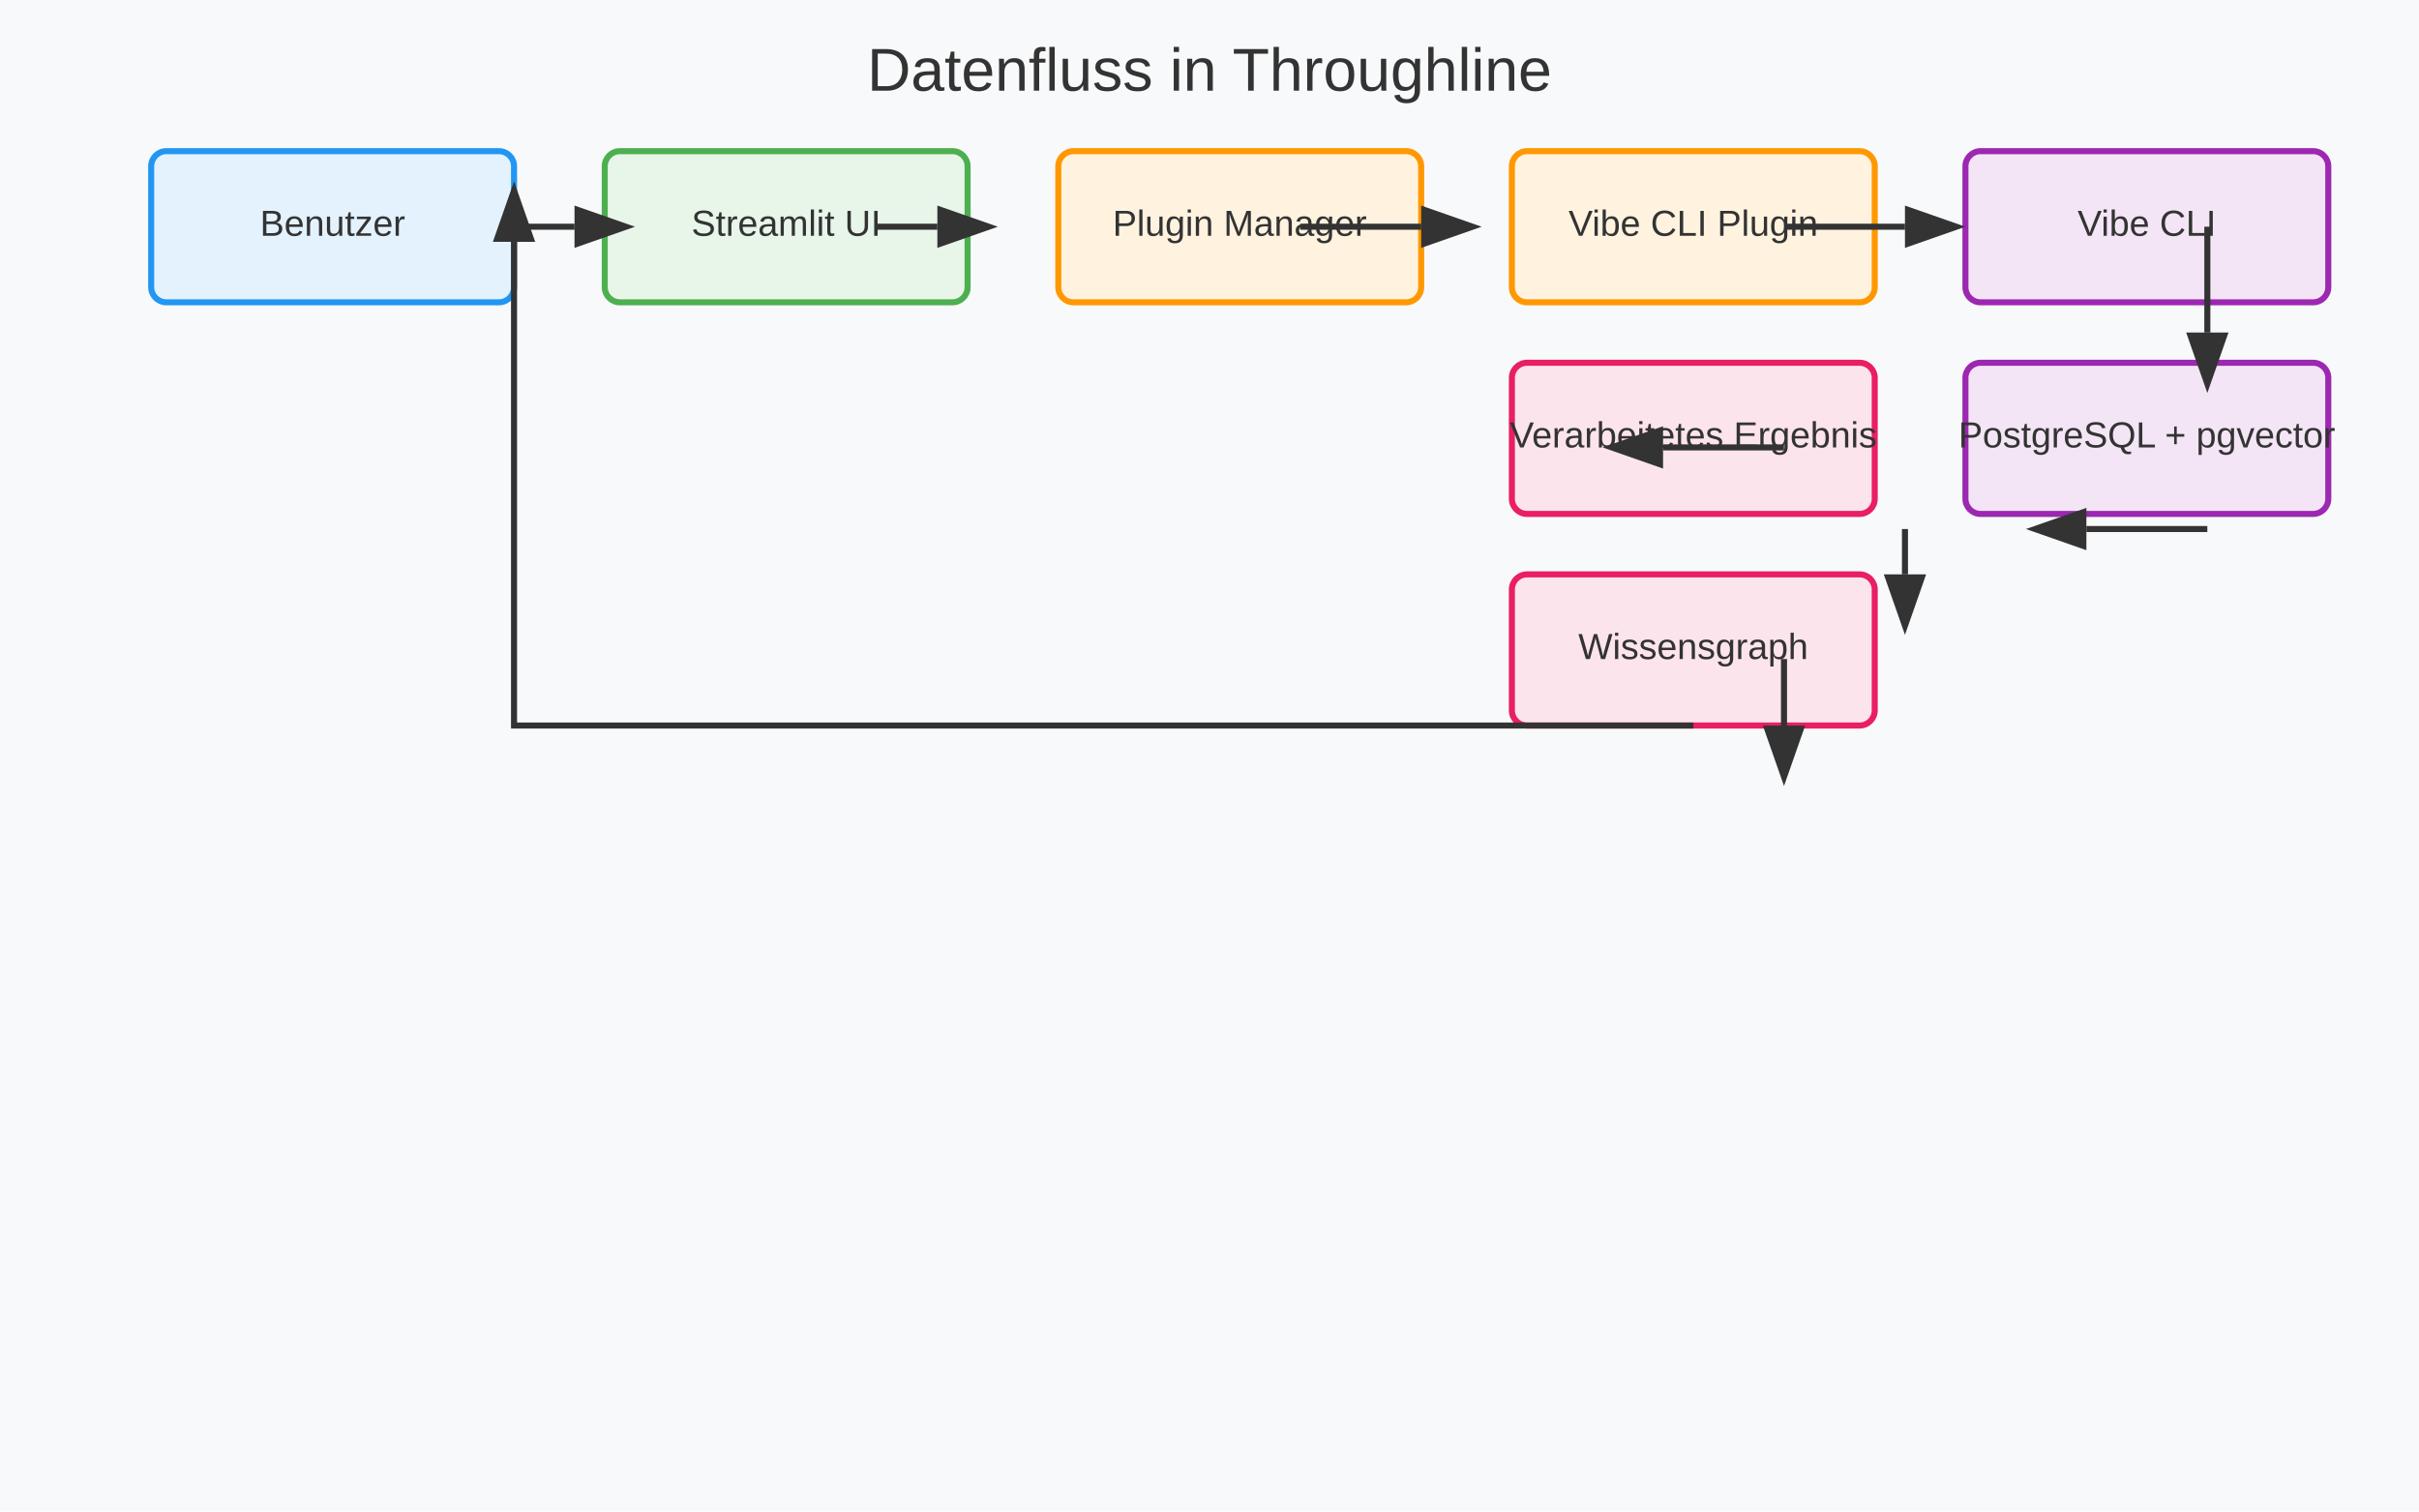
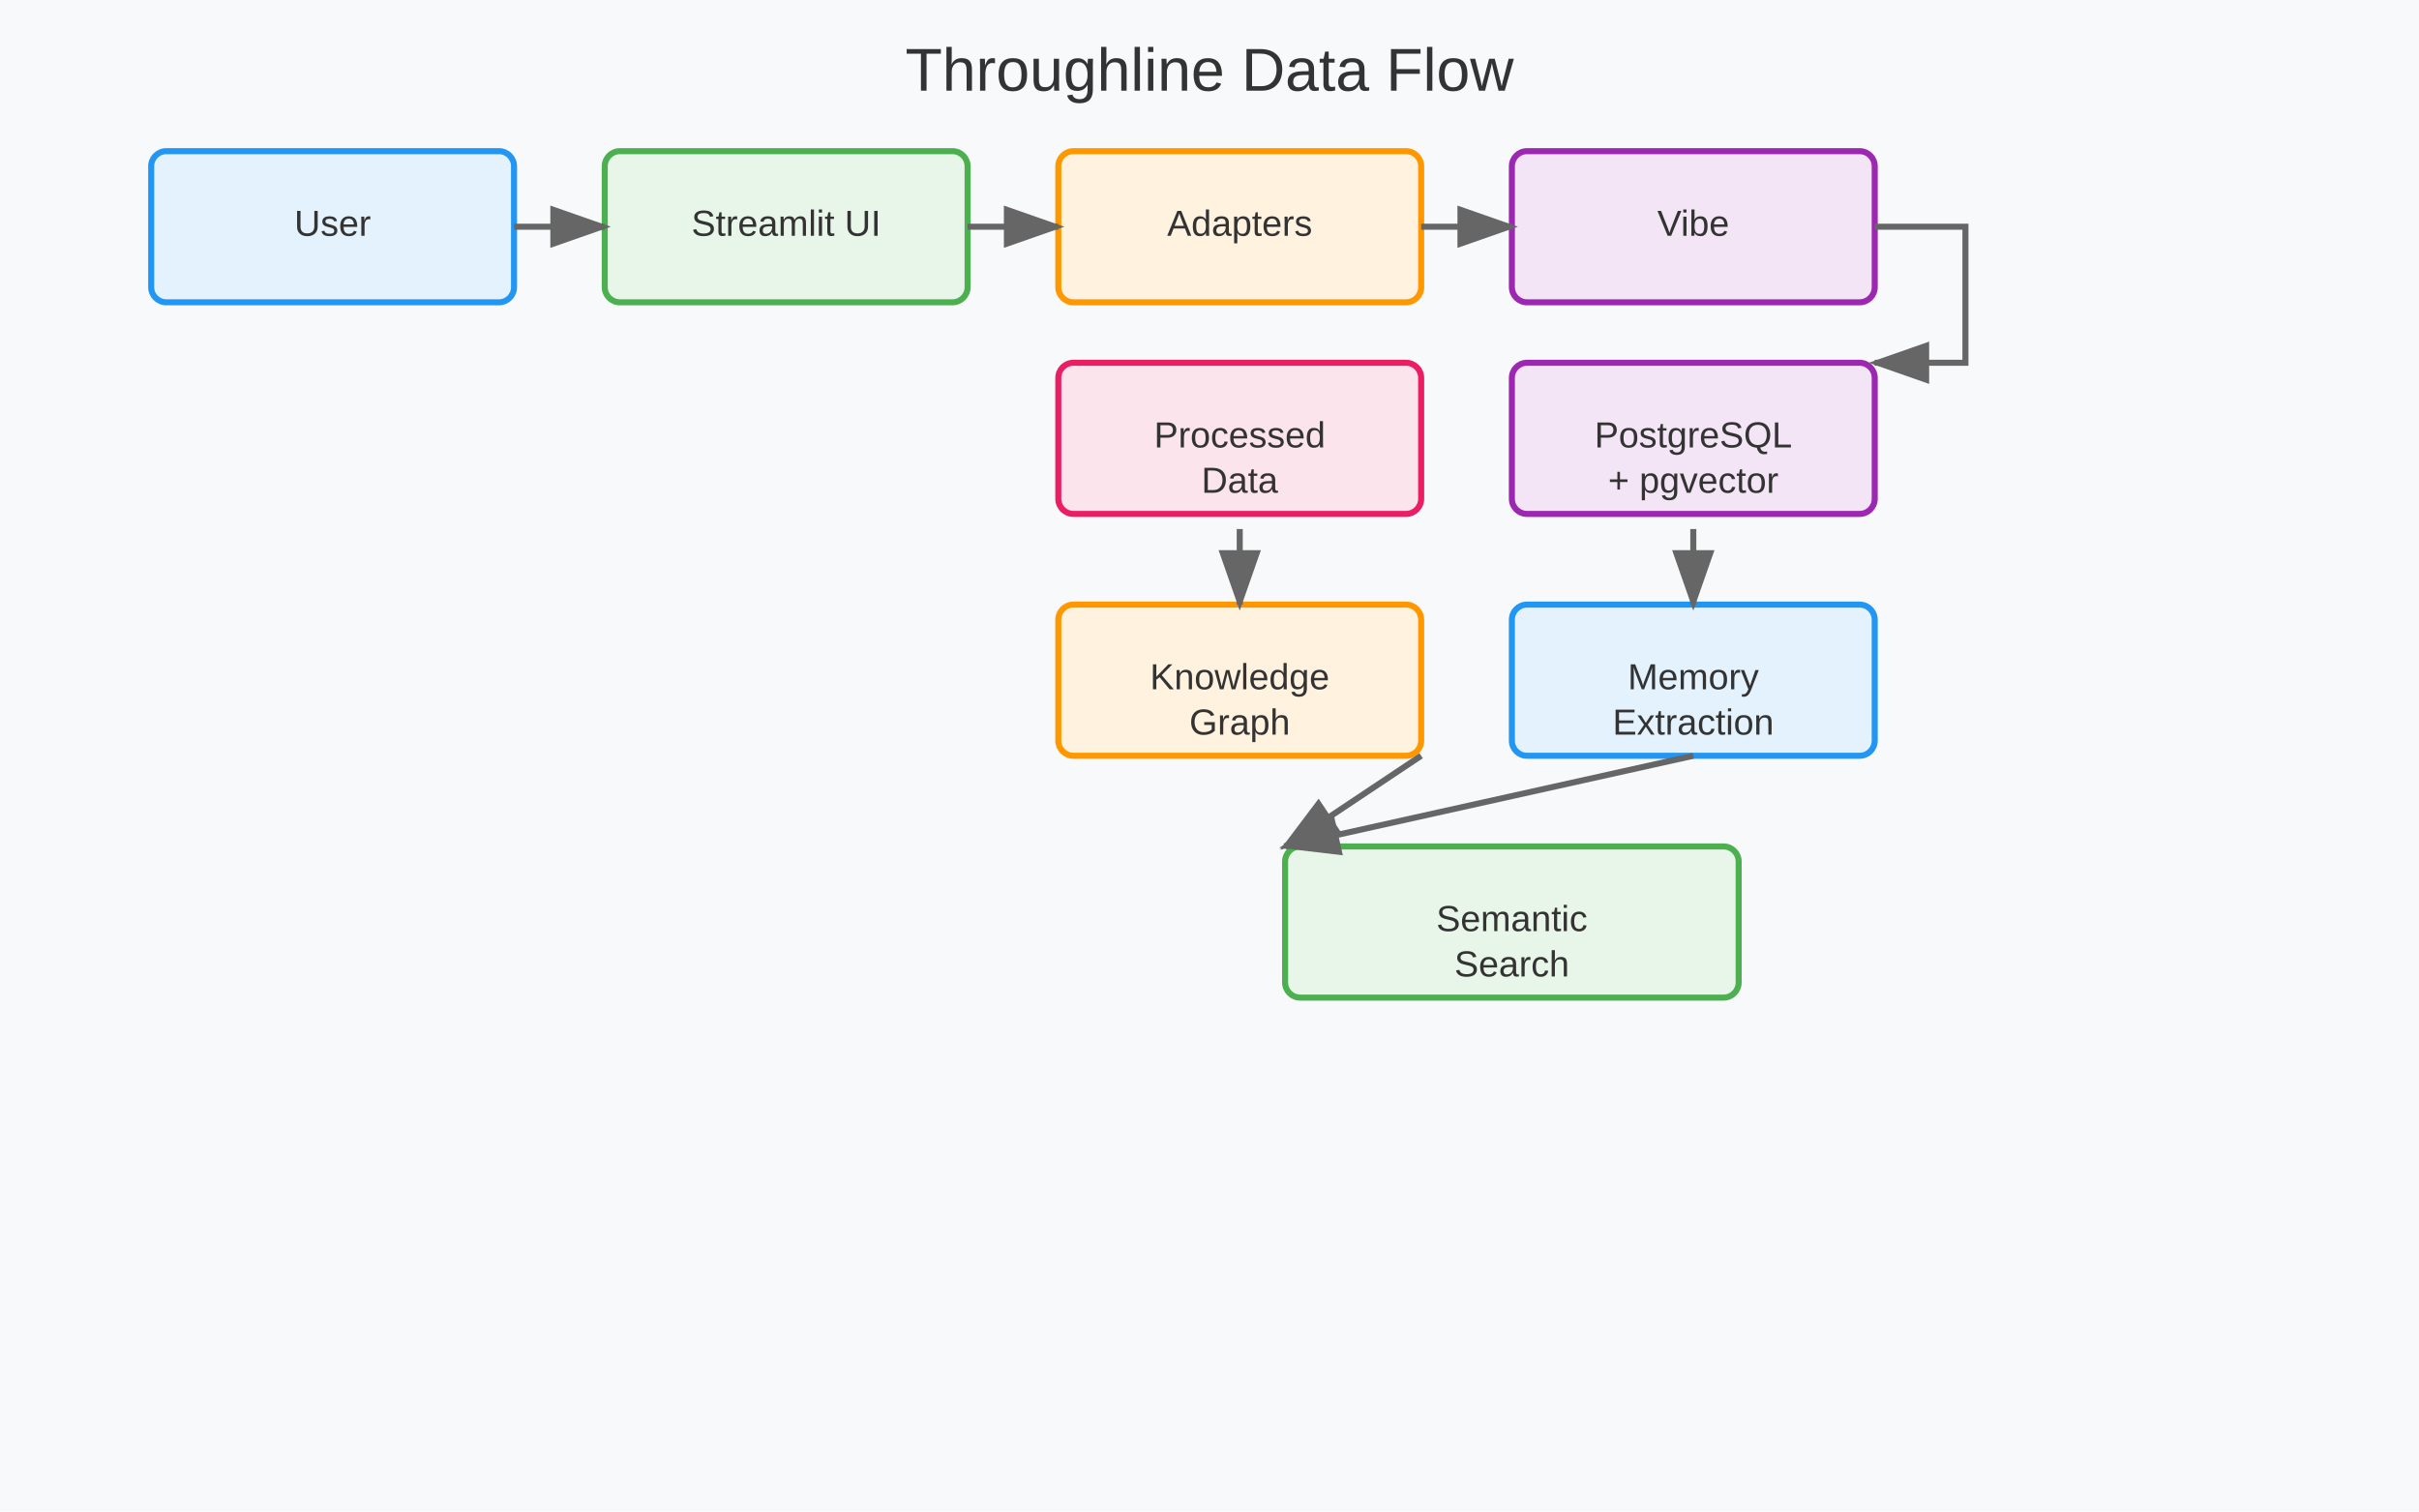
<svg xmlns="http://www.w3.org/2000/svg" width="800" height="500" viewBox="0 0 800 500">
  <rect width="100%" height="100%" fill="#f8f9fa" />
-   <text x="400" y="30" font-family="Arial" font-size="20" text-anchor="middle" fill="#333">Datenfluss in Throughline</text>
+   <text x="400" y="30" font-family="Arial" font-size="20" text-anchor="middle" fill="#333">Throughline Data Flow</text>
  <rect x="50" y="50" width="120" height="50" rx="5" ry="5" fill="#e3f2fd" stroke="#2196f3" stroke-width="2" />
-   <text x="110" y="78" font-family="Arial" font-size="12" text-anchor="middle" fill="#333">Benutzer</text>
+   <text x="110" y="78" font-family="Arial" font-size="12" text-anchor="middle" fill="#333">User</text>
  <rect x="200" y="50" width="120" height="50" rx="5" ry="5" fill="#e8f5e9" stroke="#4caf50" stroke-width="2" />
  <text x="260" y="78" font-family="Arial" font-size="12" text-anchor="middle" fill="#333">Streamlit UI</text>
  <rect x="350" y="50" width="120" height="50" rx="5" ry="5" fill="#fff3e0" stroke="#ff9800" stroke-width="2" />
-   <text x="410" y="78" font-family="Arial" font-size="12" text-anchor="middle" fill="#333">Plugin Manager</text>
-   <rect x="500" y="50" width="120" height="50" rx="5" ry="5" fill="#fff3e0" stroke="#ff9800" stroke-width="2" />
-   <text x="560" y="78" font-family="Arial" font-size="12" text-anchor="middle" fill="#333">Vibe CLI Plugin</text>
-   <rect x="650" y="50" width="120" height="50" rx="5" ry="5" fill="#f3e5f5" stroke="#9c27b0" stroke-width="2" />
-   <text x="710" y="78" font-family="Arial" font-size="12" text-anchor="middle" fill="#333">Vibe CLI</text>
-   <rect x="500" y="120" width="120" height="50" rx="5" ry="5" fill="#fce4ec" stroke="#e91e63" stroke-width="2" />
-   <text x="560" y="148" font-family="Arial" font-size="12" text-anchor="middle" fill="#333">Verarbeitetes Ergebnis</text>
-   <rect x="650" y="120" width="120" height="50" rx="5" ry="5" fill="#f3e5f5" stroke="#9c27b0" stroke-width="2" />
-   <text x="710" y="148" font-family="Arial" font-size="12" text-anchor="middle" fill="#333">PostgreSQL + pgvector</text>
-   <rect x="500" y="190" width="120" height="50" rx="5" ry="5" fill="#fce4ec" stroke="#e91e63" stroke-width="2" />
-   <text x="560" y="218" font-family="Arial" font-size="12" text-anchor="middle" fill="#333">Wissensgraph</text>
-   <path d="M170 75 L190 75" stroke="#333" stroke-width="2" fill="none" marker-end="url(#arrowhead)" />
-   <path d="M290 75 L310 75" stroke="#333" stroke-width="2" fill="none" marker-end="url(#arrowhead)" />
-   <path d="M430 75 L470 75" stroke="#333" stroke-width="2" fill="none" marker-end="url(#arrowhead)" />
-   <path d="M590 75 L630 75" stroke="#333" stroke-width="2" fill="none" marker-end="url(#arrowhead)" />
-   <path d="M730 75 L730 110" stroke="#333" stroke-width="2" fill="none" marker-end="url(#arrowhead)" />
-   <path d="M730 175 L690 175" stroke="#333" stroke-width="2" fill="none" marker-end="url(#arrowhead)" />
-   <path d="M590 148 L550 148" stroke="#333" stroke-width="2" fill="none" marker-end="url(#arrowhead)" />
-   <path d="M630 175 L630 190" stroke="#333" stroke-width="2" fill="none" marker-end="url(#arrowhead)" />
-   <path d="M590 218 L590 240" stroke="#333" stroke-width="2" fill="none" marker-end="url(#arrowhead)" />
-   <path d="M560 240 L170 240 L170 80" stroke="#333" stroke-width="2" fill="none" marker-end="url(#arrowhead)" />
+   <text x="410" y="78" font-family="Arial" font-size="12" text-anchor="middle" fill="#333">Adapters</text>
+   <rect x="500" y="50" width="120" height="50" rx="5" ry="5" fill="#f3e5f5" stroke="#9c27b0" stroke-width="2" />
+   <text x="560" y="78" font-family="Arial" font-size="12" text-anchor="middle" fill="#333">Vibe</text>
+   <rect x="350" y="120" width="120" height="50" rx="5" ry="5" fill="#fce4ec" stroke="#e91e63" stroke-width="2" />
+   <text x="410" y="148" font-family="Arial" font-size="12" text-anchor="middle" fill="#333">Processed</text>
+   <text x="410" y="163" font-family="Arial" font-size="12" text-anchor="middle" fill="#333">Data</text>
+   <rect x="500" y="120" width="120" height="50" rx="5" ry="5" fill="#f3e5f5" stroke="#9c27b0" stroke-width="2" />
+   <text x="560" y="148" font-family="Arial" font-size="12" text-anchor="middle" fill="#333">PostgreSQL</text>
+   <text x="560" y="163" font-family="Arial" font-size="12" text-anchor="middle" fill="#333">+ pgvector</text>
+   <rect x="350" y="200" width="120" height="50" rx="5" ry="5" fill="#fff3e0" stroke="#ff9800" stroke-width="2" />
+   <text x="410" y="228" font-family="Arial" font-size="12" text-anchor="middle" fill="#333">Knowledge</text>
+   <text x="410" y="243" font-family="Arial" font-size="12" text-anchor="middle" fill="#333">Graph</text>
+   <rect x="500" y="200" width="120" height="50" rx="5" ry="5" fill="#e3f2fd" stroke="#2196f3" stroke-width="2" />
+   <text x="560" y="228" font-family="Arial" font-size="12" text-anchor="middle" fill="#333">Memory</text>
+   <text x="560" y="243" font-family="Arial" font-size="12" text-anchor="middle" fill="#333">Extraction</text>
+   <rect x="425" y="280" width="150" height="50" rx="5" ry="5" fill="#e8f5e9" stroke="#4caf50" stroke-width="2" />
+   <text x="500" y="308" font-family="Arial" font-size="12" text-anchor="middle" fill="#333">Semantic</text>
+   <text x="500" y="323" font-family="Arial" font-size="12" text-anchor="middle" fill="#333">Search</text>
+   <path d="M170 75 L200 75" stroke="#666" stroke-width="2" fill="none" marker-end="url(#arrowhead)" />
+   <path d="M320 75 L350 75" stroke="#666" stroke-width="2" fill="none" marker-end="url(#arrowhead)" />
+   <path d="M470 75 L500 75" stroke="#666" stroke-width="2" fill="none" marker-end="url(#arrowhead)" />
+   <path d="M620 75 L650 75 L650 120 L620 120" stroke="#666" stroke-width="2" fill="none" marker-end="url(#arrowhead)" />
+   <path d="M410 175 L410 200" stroke="#666" stroke-width="2" fill="none" marker-end="url(#arrowhead)" />
+   <path d="M560 175 L560 200" stroke="#666" stroke-width="2" fill="none" marker-end="url(#arrowhead)" />
+   <path d="M470 250 L425 280" stroke="#666" stroke-width="2" fill="none" marker-end="url(#arrowhead)" />
+   <path d="M560 250 L425 280" stroke="#666" stroke-width="2" fill="none" marker-end="url(#arrowhead)" />
  <defs>
-     <marker id="arrowhead" markerWidth="10" markerHeight="7" refX="0" refY="3.5" orient="auto">
-       <polygon points="0 0, 10 3.5, 0 7" fill="#333" />
+     <marker id="arrowhead" markerWidth="10" markerHeight="7" refX="9" refY="3.5" orient="auto">
+       <polygon points="0 0, 10 3.5, 0 7" fill="#666" />
    </marker>
  </defs>
</svg>
